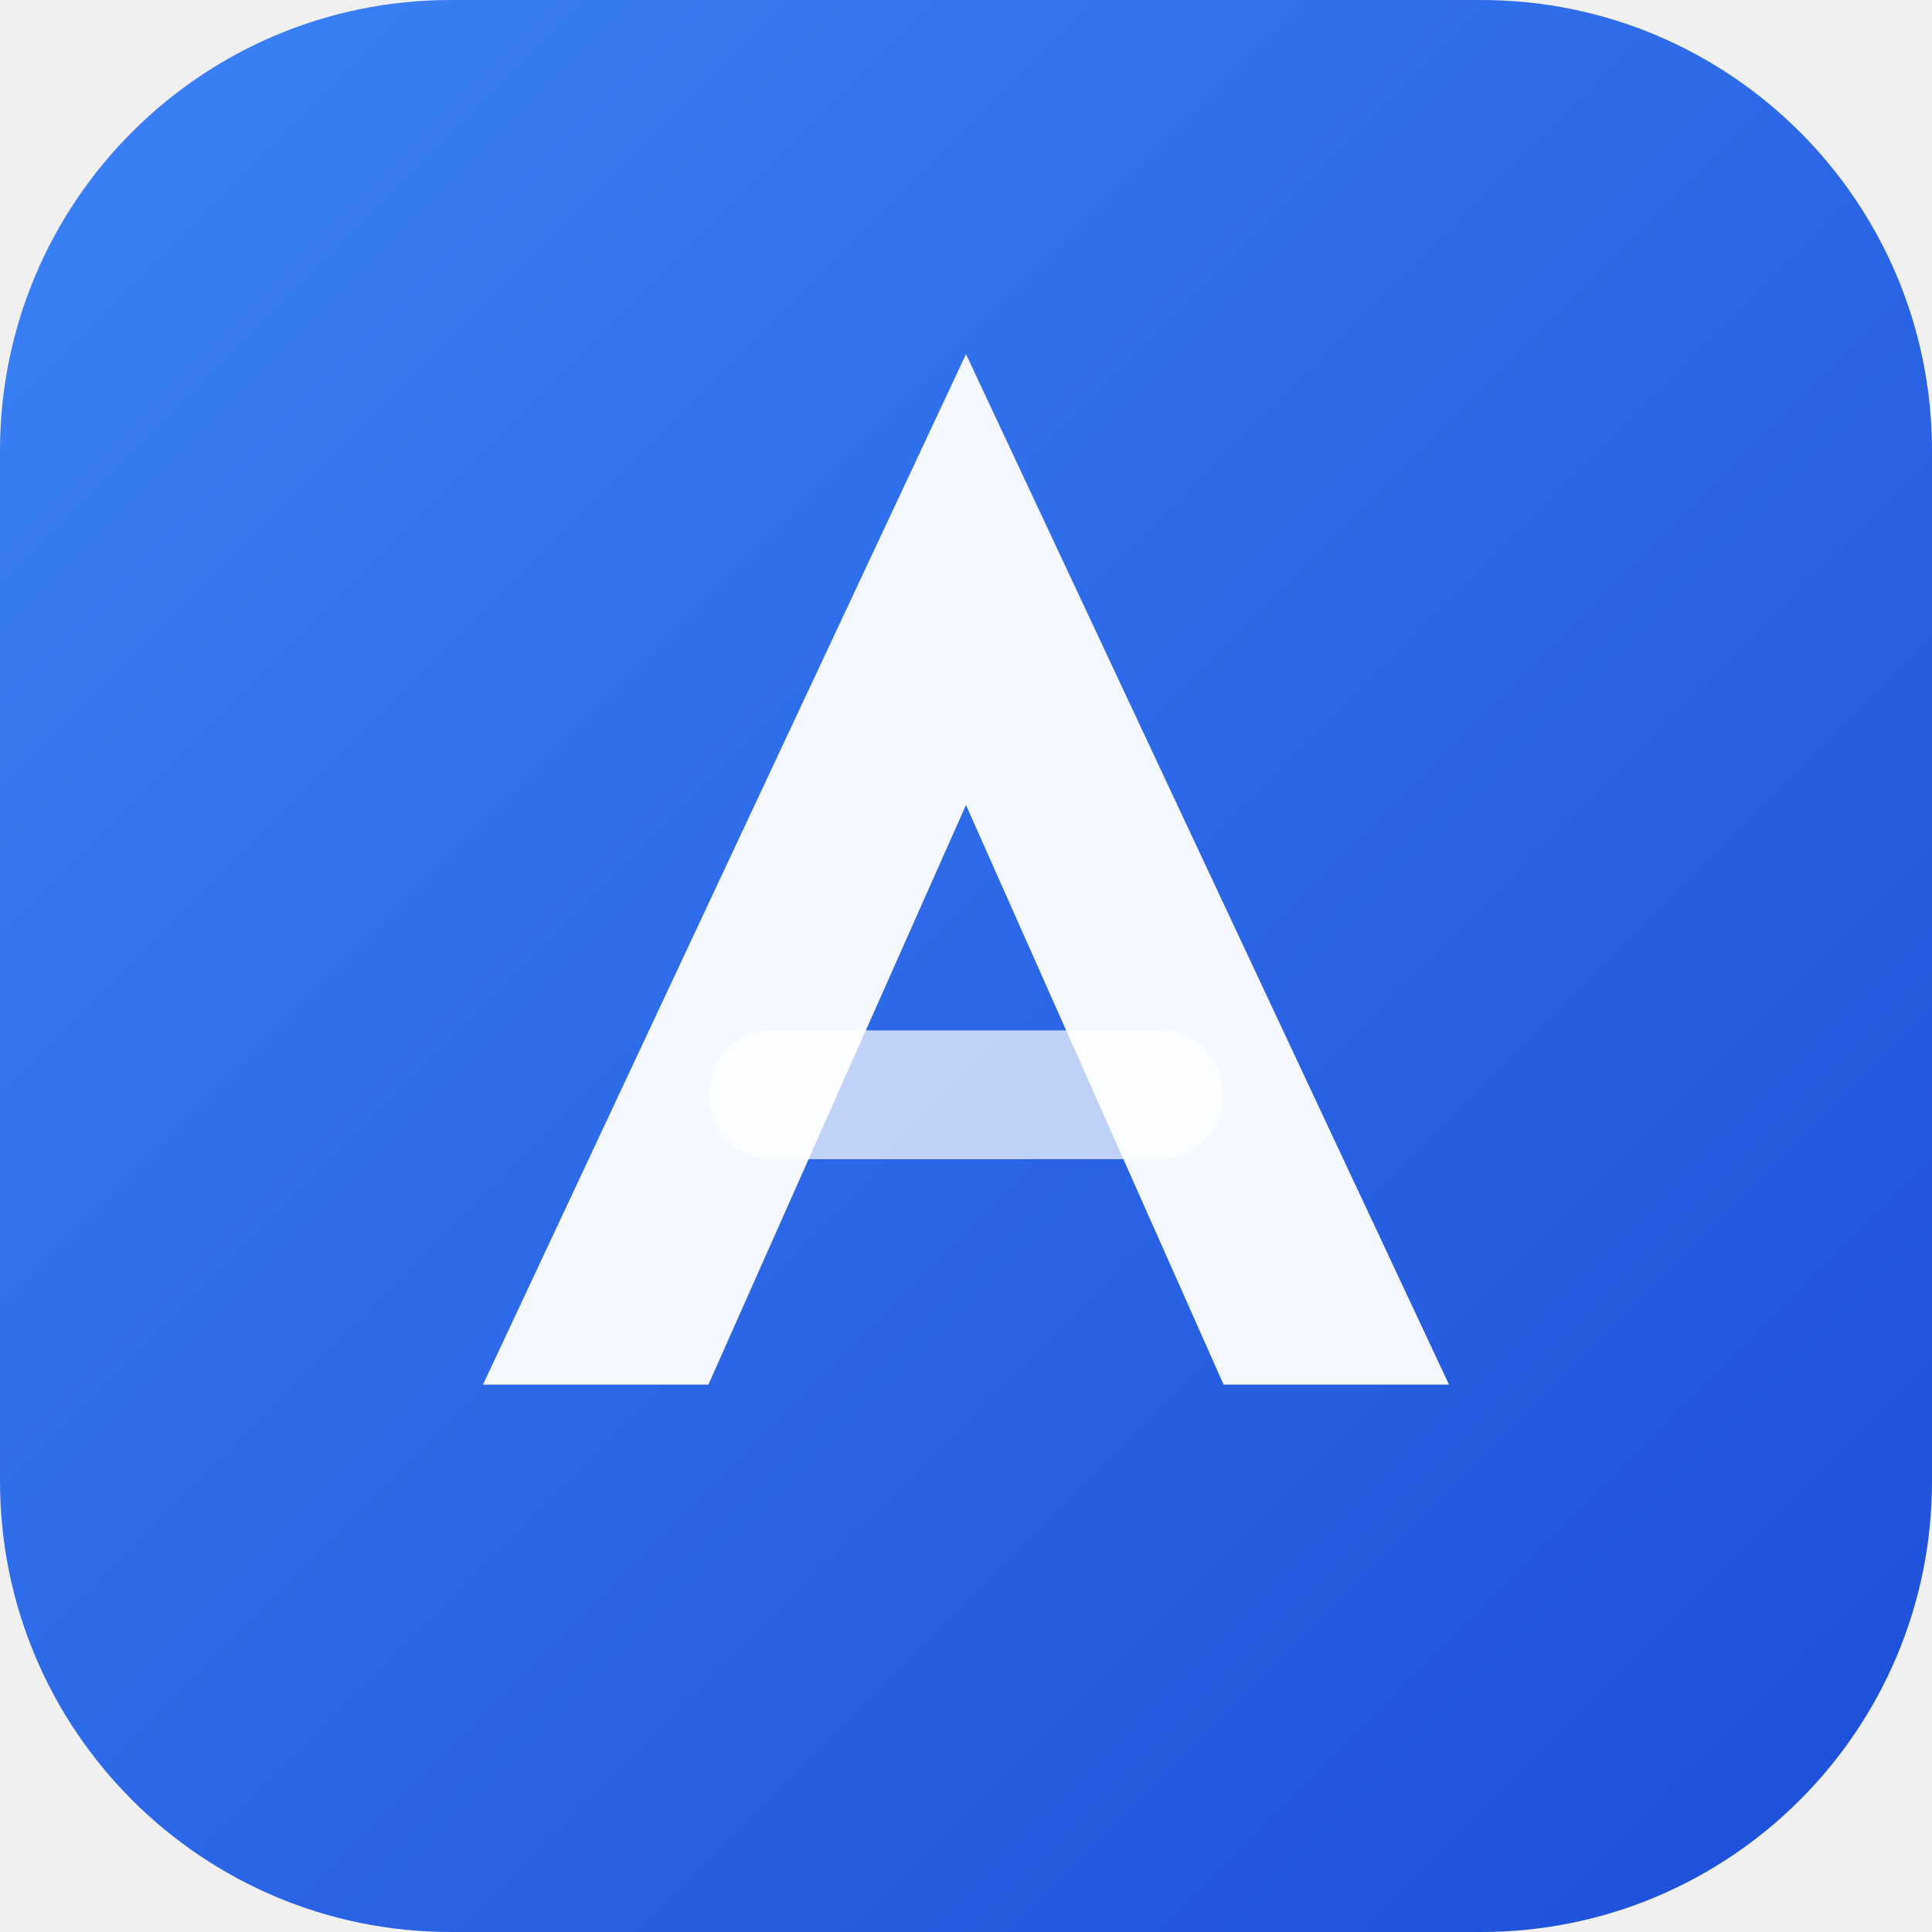
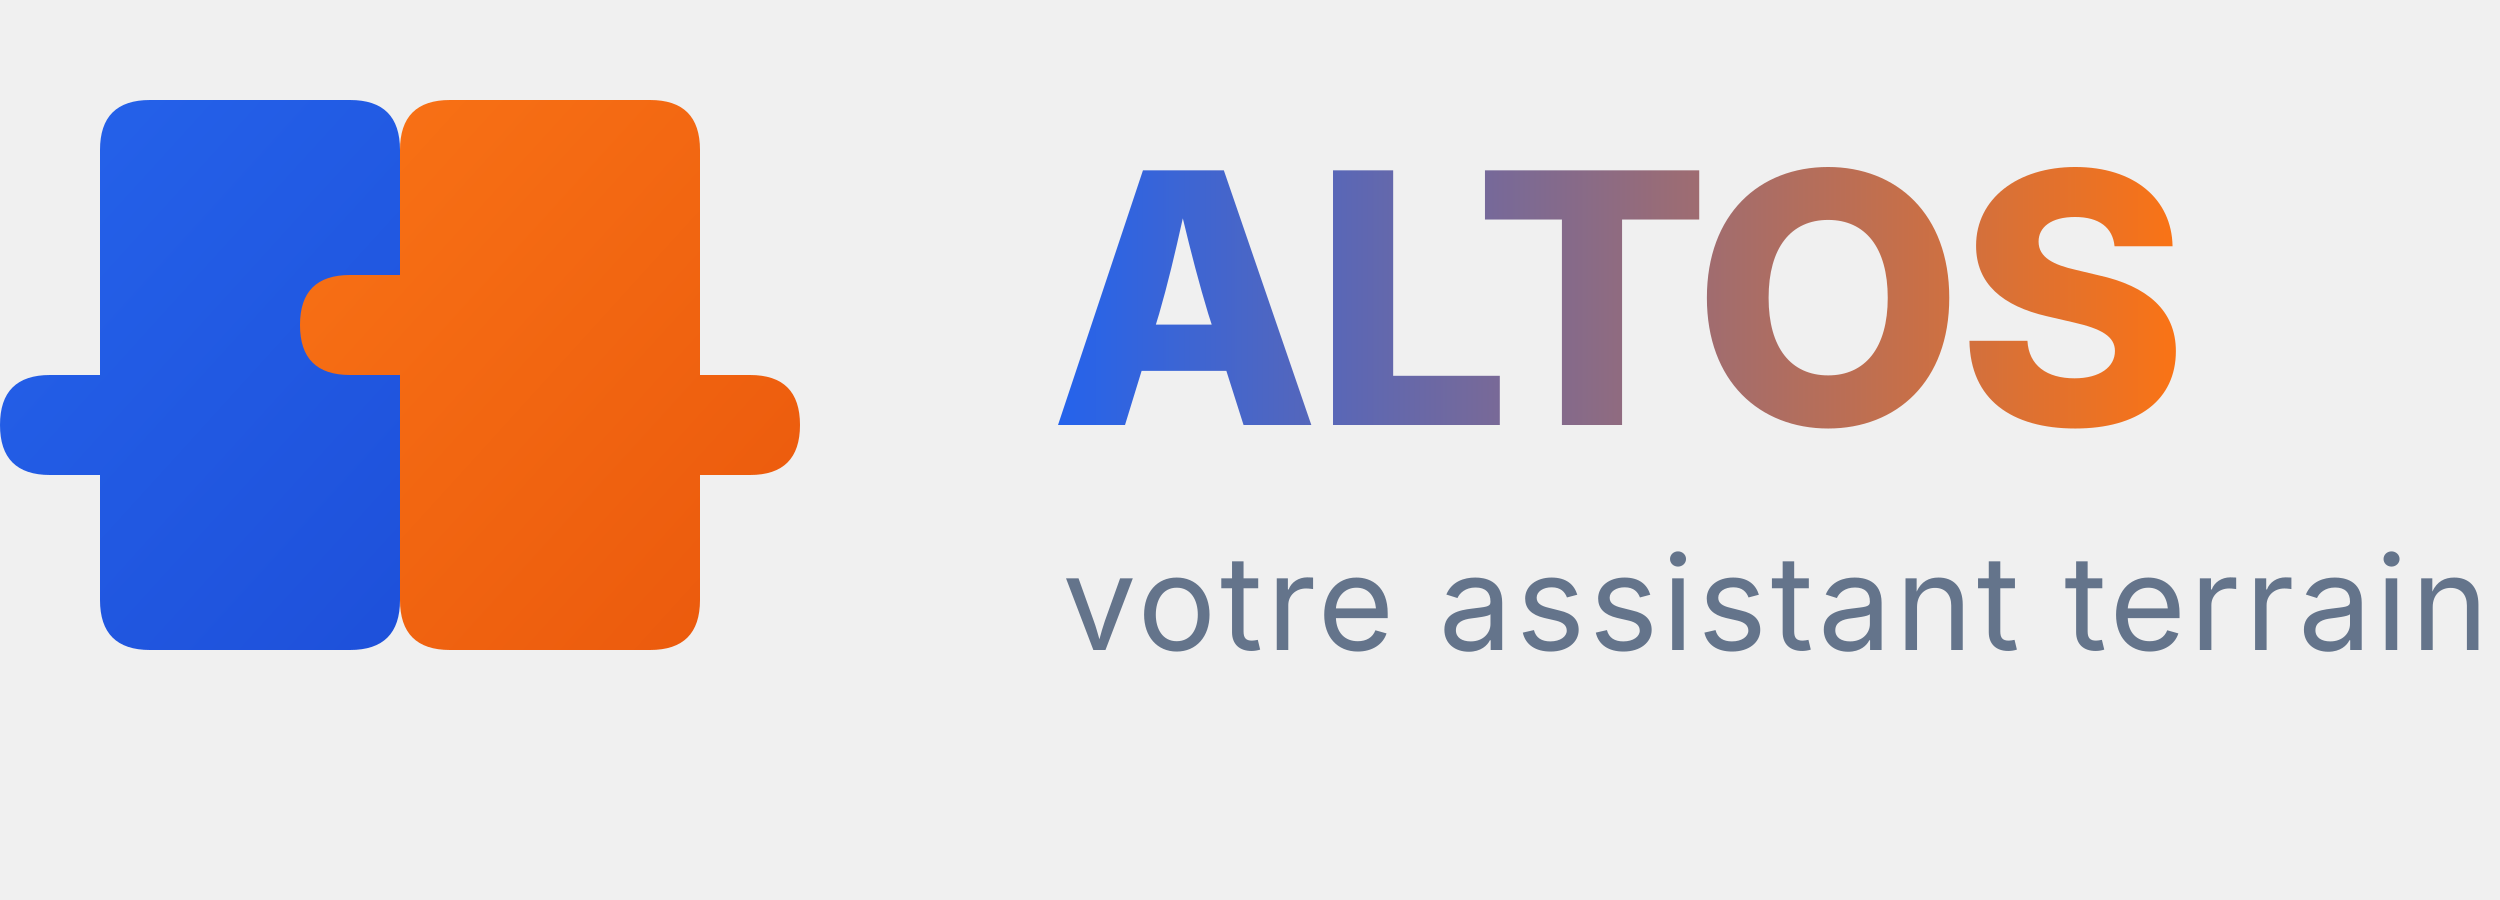
- <svg xmlns="http://www.w3.org/2000/svg" viewBox="0 0 120 120" fill="none">
+ <svg xmlns="http://www.w3.org/2000/svg" viewBox="0 0 200 72" fill="none">
  <defs>
-     <linearGradient id="bg" x1="0" y1="0" x2="120" y2="120" gradientUnits="userSpaceOnUse">
-       <stop offset="0%" stop-color="#3b82f6" />
+     <linearGradient id="blueGrad" x1="0" y1="0" x2="1" y2="1" gradientUnits="objectBoundingBox">
+       <stop offset="0%" stop-color="#2563eb" />
      <stop offset="100%" stop-color="#1d4ed8" />
    </linearGradient>
+     <linearGradient id="orangeGrad" x1="0" y1="0" x2="1" y2="1" gradientUnits="objectBoundingBox">
+       <stop offset="0%" stop-color="#f97316" />
+       <stop offset="100%" stop-color="#ea580c" />
+     </linearGradient>
+     <linearGradient id="brandGrad" x1="0" y1="0" x2="1" y2="0" gradientUnits="objectBoundingBox">
+       <stop offset="0%" stop-color="#2563eb" />
+       <stop offset="100%" stop-color="#f97316" />
+     </linearGradient>
  </defs>
-   <rect width="120" height="120" rx="28" fill="url(#bg)" />
-   <path d="M60 22 L90 86 H76 L60 50 L44 86 H30 Z" fill="white" opacity="0.95" />
-   <path d="M48 68 H72" stroke="white" stroke-width="8" stroke-linecap="round" opacity="0.7" />
+   <g transform="translate(4, 8)">
+     <path d="       M4,4 Q4,0 8,0 L24,0 Q28,0 28,4       L28,14       Q28,14 32,14 Q36,14 36,18 Q36,22 32,22 Q28,22 28,22       L28,40 Q28,44 24,44 L8,44 Q4,44 4,40       L4,30       Q4,30 0,30 Q-4,30 -4,26 Q-4,22 0,22 Q4,22 4,22       Z" fill="url(#blueGrad)" />
+   </g>
+   <g transform="translate(32, 8)">
+     <path d="       M4,0 L20,0 Q24,0 24,4       L24,22       Q24,22 28,22 Q32,22 32,26 Q32,30 28,30 Q24,30 24,30       L24,40 Q24,44 20,44 L4,44 Q0,44 0,40       L0,22       Q0,22 -4,22 Q-8,22 -8,18 Q-8,14 -4,14 Q0,14 0,14       L0,4 Q0,0 4,0 Z" fill="url(#orangeGrad)" />
+   </g>
+   <text x="84" y="34" font-family="'Inter', 'Helvetica Neue', Arial, sans-serif" font-weight="800" font-size="28" fill="url(#brandGrad)" letter-spacing="-0.5">ALTOS</text>
+   <text x="85" y="52" font-family="'Inter', 'Helvetica Neue', Arial, sans-serif" font-weight="400" font-size="10.5" fill="#64748B" letter-spacing="0.3">votre assistant terrain</text>
</svg>
